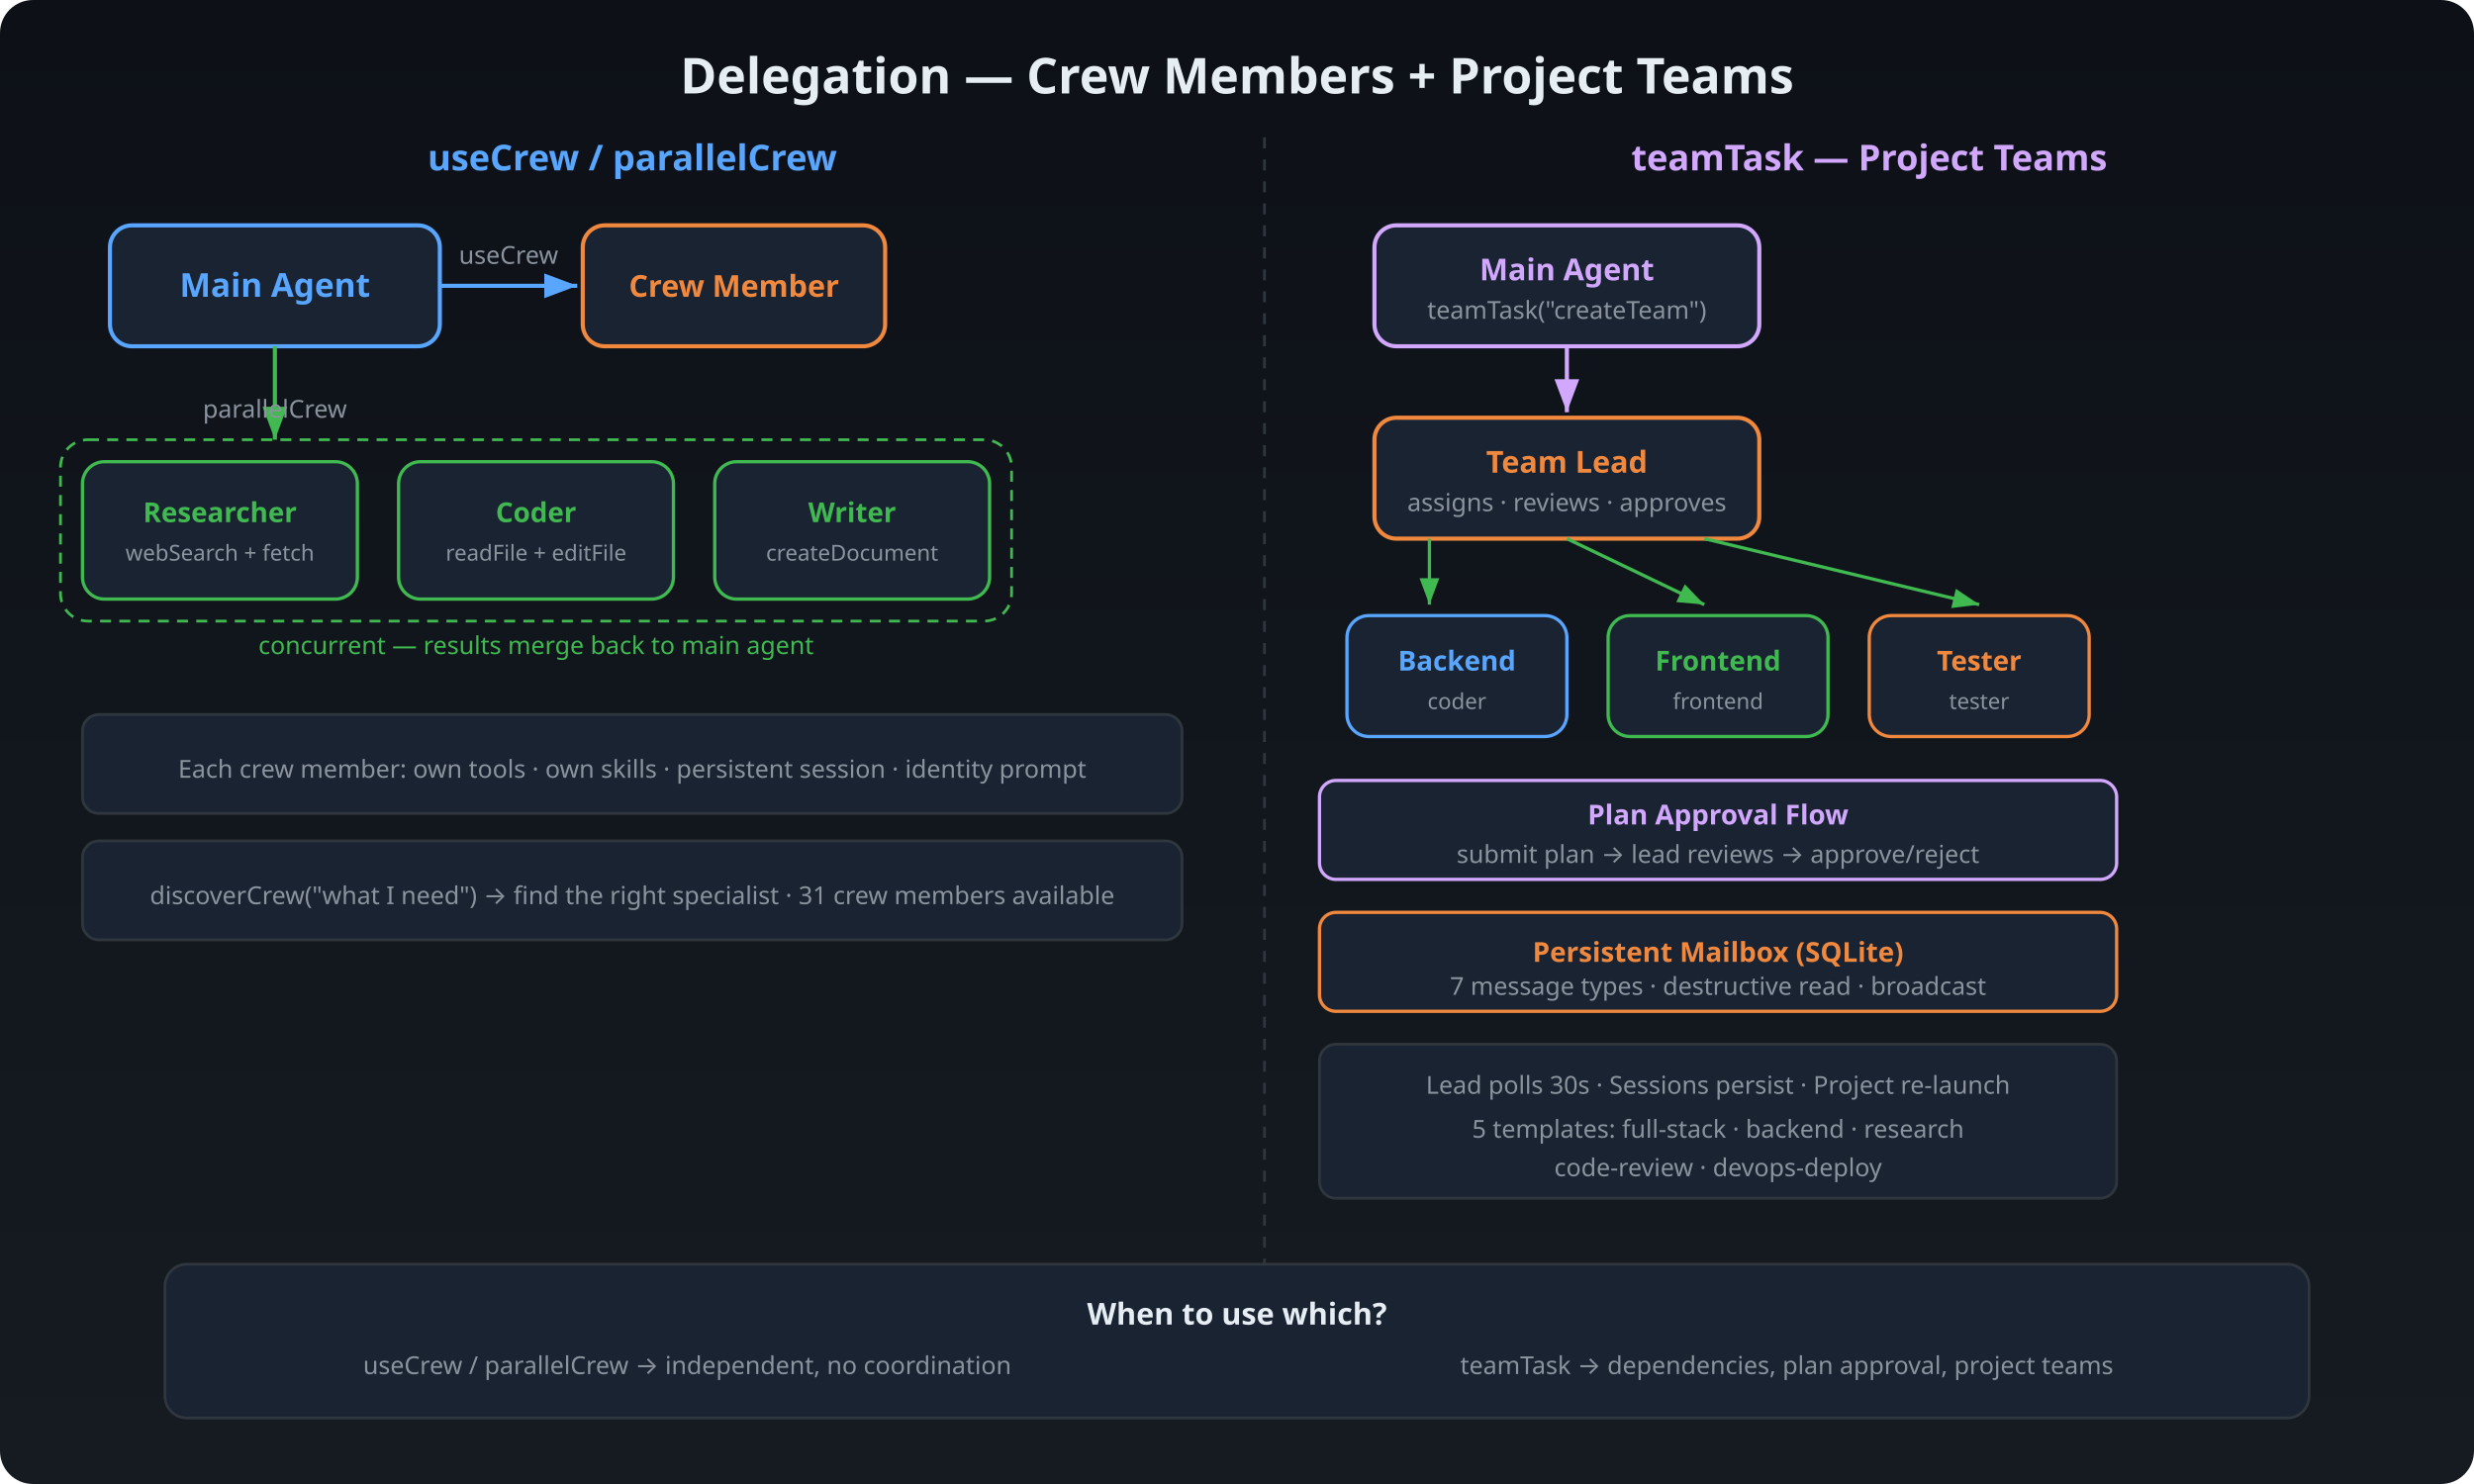
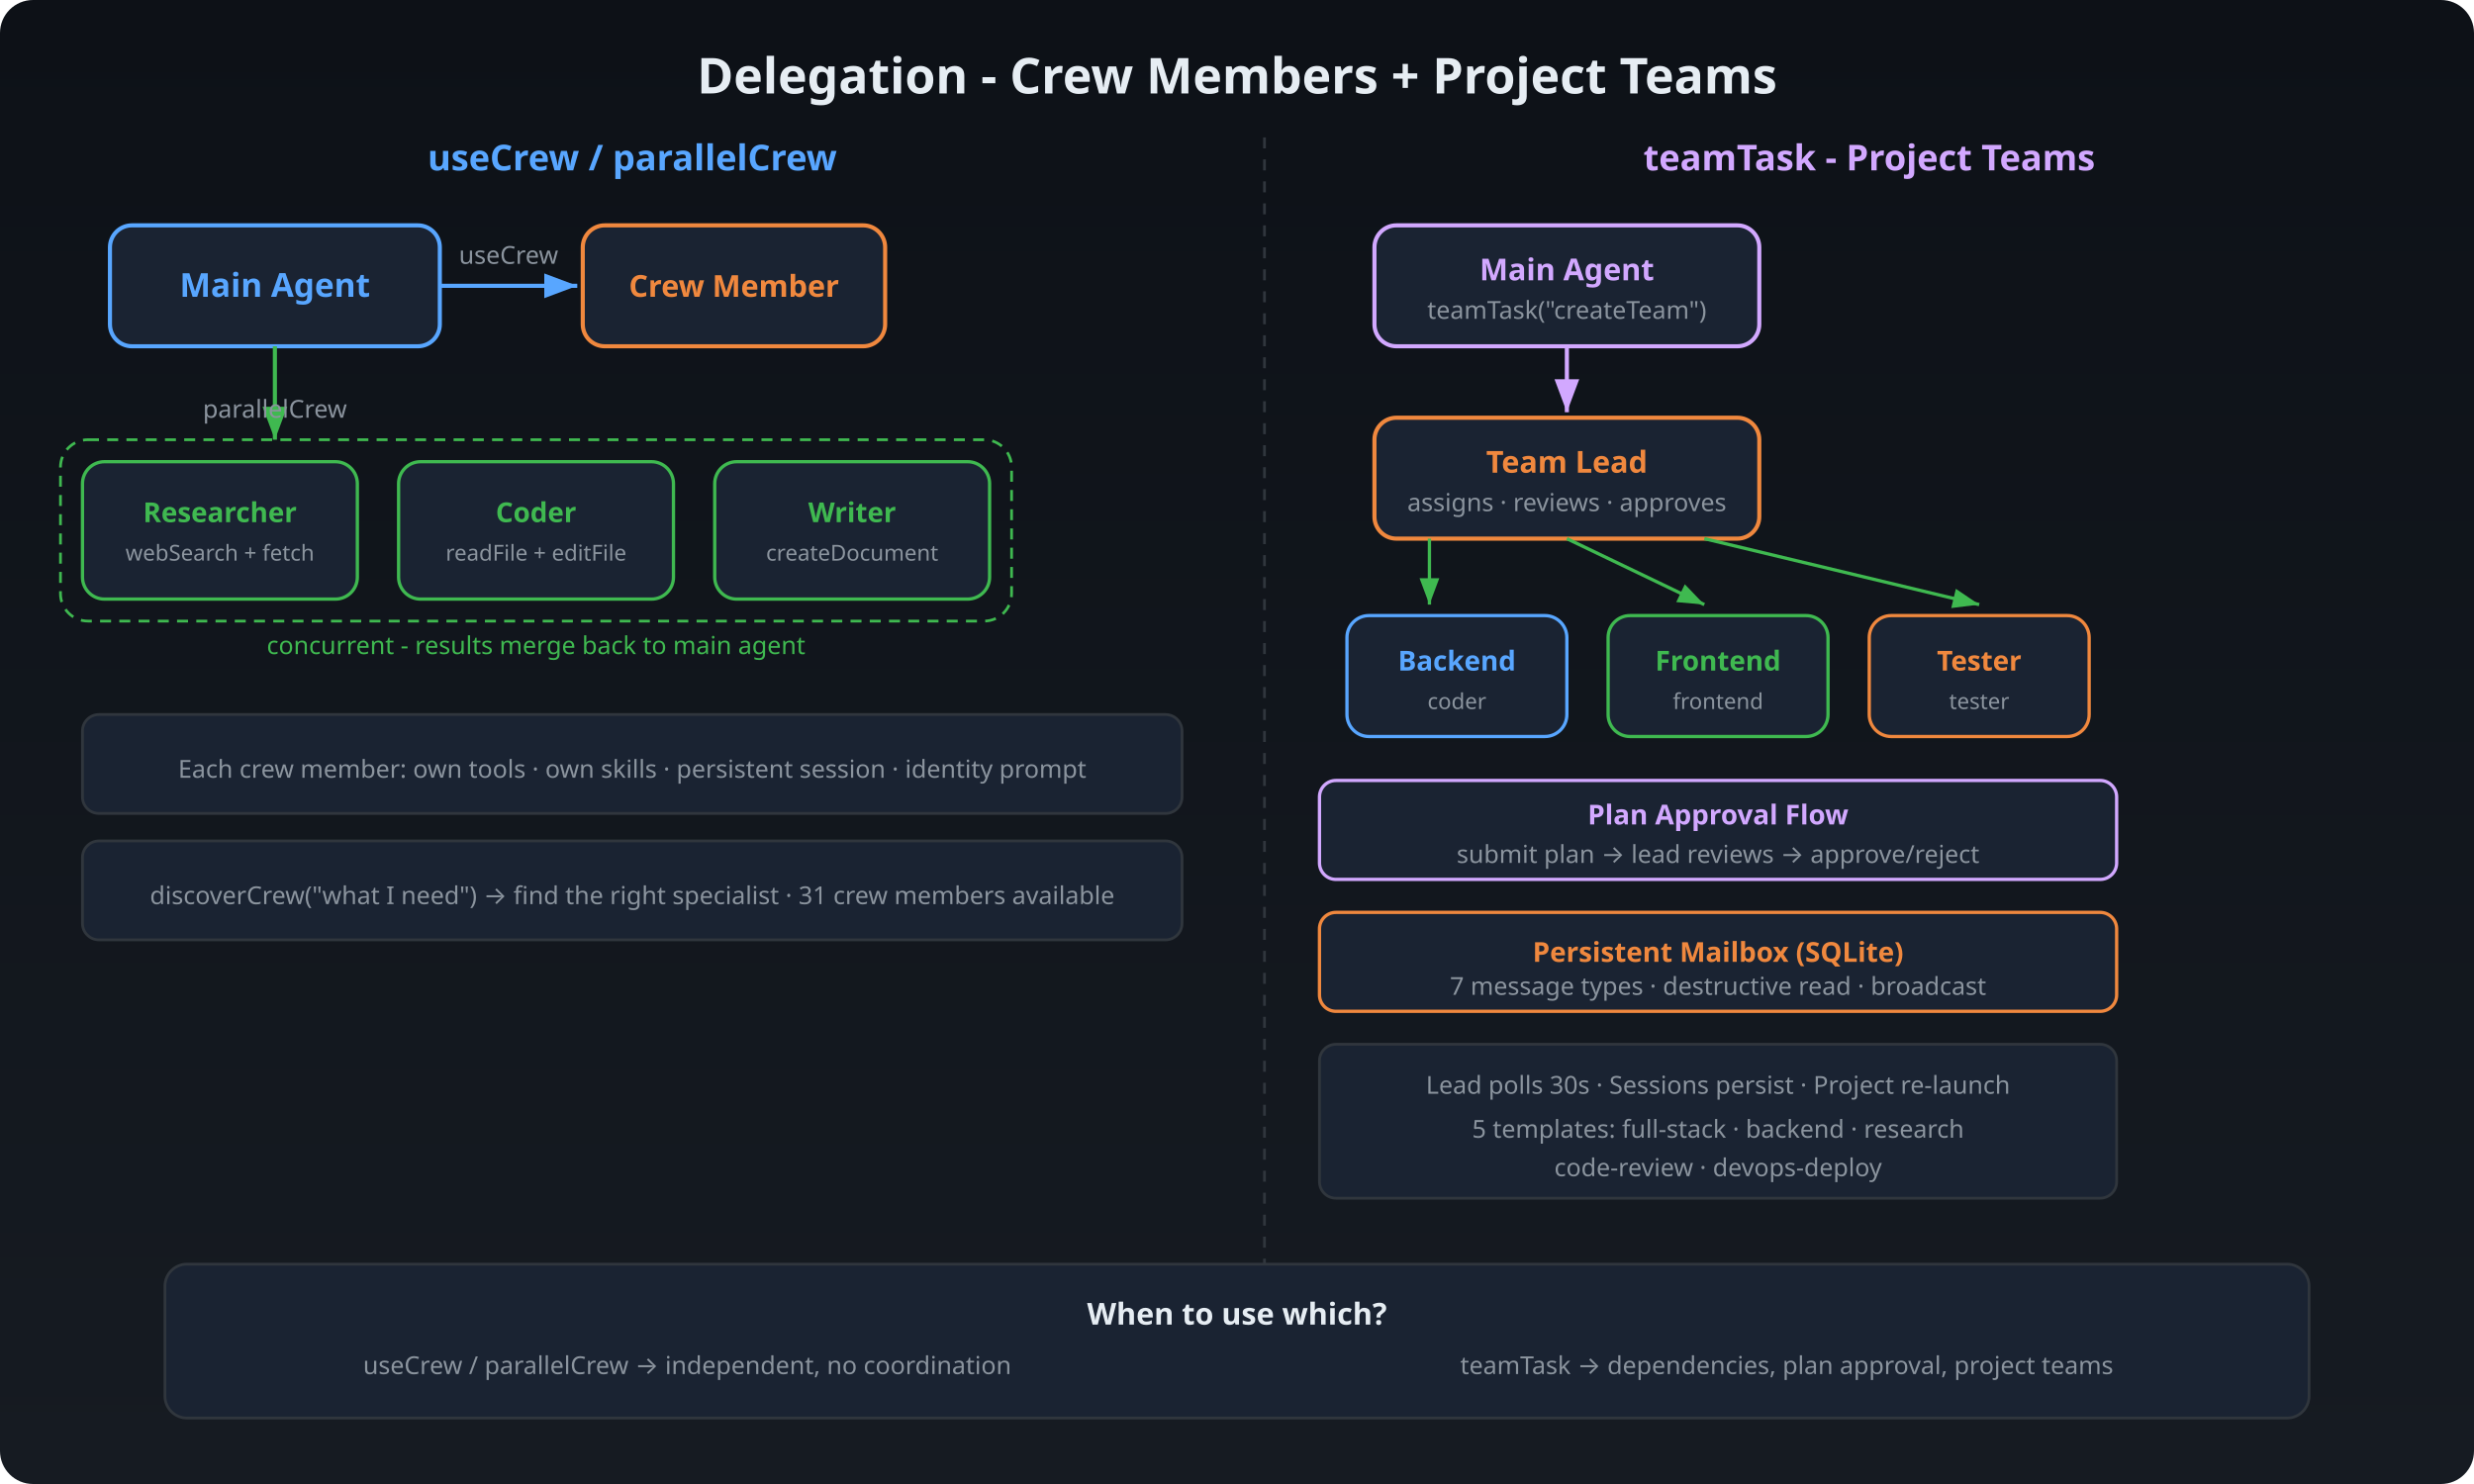
<svg xmlns="http://www.w3.org/2000/svg" viewBox="0 0 900 540" font-family="'Segoe UI', system-ui, -apple-system, sans-serif">
  <defs>
    <linearGradient id="bg" x1="0" y1="0" x2="0" y2="1">
      <stop offset="0%" stop-color="#0d1117" />
      <stop offset="100%" stop-color="#161b22" />
    </linearGradient>
    <marker id="arr" markerWidth="8" markerHeight="6" refX="8" refY="3" orient="auto">
      <path d="M0,0 L8,3 L0,6" fill="#58a6ff" />
    </marker>
    <marker id="arrO" markerWidth="8" markerHeight="6" refX="8" refY="3" orient="auto">
      <path d="M0,0 L8,3 L0,6" fill="#f0883e" />
    </marker>
    <marker id="arrG" markerWidth="8" markerHeight="6" refX="8" refY="3" orient="auto">
      <path d="M0,0 L8,3 L0,6" fill="#3fb950" />
    </marker>
    <marker id="arrP" markerWidth="8" markerHeight="6" refX="8" refY="3" orient="auto">
      <path d="M0,0 L8,3 L0,6" fill="#d2a8ff" />
    </marker>
  </defs>
  <rect width="900" height="540" fill="url(#bg)" rx="12" />
-   <text x="450" y="34" text-anchor="middle" fill="#e6edf3" font-size="18" font-weight="700">Delegation — Crew Members + Project Teams</text>
+   <text x="450" y="34" text-anchor="middle" fill="#e6edf3" font-size="18" font-weight="700">Delegation - Crew Members + Project Teams</text>
  <text x="230" y="62" text-anchor="middle" fill="#58a6ff" font-size="13" font-weight="700">useCrew / parallelCrew</text>
-   <text x="680" y="62" text-anchor="middle" fill="#d2a8ff" font-size="13" font-weight="700">teamTask — Project Teams</text>
+   <text x="680" y="62" text-anchor="middle" fill="#d2a8ff" font-size="13" font-weight="700">teamTask - Project Teams</text>
  <line x1="460" y1="50" x2="460" y2="510" stroke="#30363d" stroke-width="1" stroke-dasharray="4,4" />
  <rect x="40" y="82" width="120" height="44" rx="8" fill="#1a2332" stroke="#58a6ff" stroke-width="1.5" />
  <text x="100" y="108" text-anchor="middle" fill="#58a6ff" font-size="12" font-weight="600">Main Agent</text>
  <line x1="160" y1="104" x2="210" y2="104" stroke="#58a6ff" stroke-width="1.5" marker-end="url(#arr)" />
  <text x="185" y="96" text-anchor="middle" fill="#8b949e" font-size="9">useCrew</text>
  <rect x="212" y="82" width="110" height="44" rx="8" fill="#1a2332" stroke="#f0883e" stroke-width="1.5" />
  <text x="267" y="108" text-anchor="middle" fill="#f0883e" font-size="11" font-weight="600">Crew Member</text>
  <line x1="100" y1="126" x2="100" y2="160" stroke="#3fb950" stroke-width="1.5" marker-end="url(#arrG)" />
  <text x="100" y="152" text-anchor="middle" fill="#8b949e" font-size="9">parallelCrew</text>
  <rect x="30" y="168" width="100" height="50" rx="8" fill="#1a2332" stroke="#3fb950" stroke-width="1.2" />
  <text x="80" y="190" text-anchor="middle" fill="#3fb950" font-size="10" font-weight="600">Researcher</text>
  <text x="80" y="204" text-anchor="middle" fill="#8b949e" font-size="8">webSearch + fetch</text>
  <rect x="145" y="168" width="100" height="50" rx="8" fill="#1a2332" stroke="#3fb950" stroke-width="1.2" />
  <text x="195" y="190" text-anchor="middle" fill="#3fb950" font-size="10" font-weight="600">Coder</text>
  <text x="195" y="204" text-anchor="middle" fill="#8b949e" font-size="8">readFile + editFile</text>
  <rect x="260" y="168" width="100" height="50" rx="8" fill="#1a2332" stroke="#3fb950" stroke-width="1.2" />
  <text x="310" y="190" text-anchor="middle" fill="#3fb950" font-size="10" font-weight="600">Writer</text>
  <text x="310" y="204" text-anchor="middle" fill="#8b949e" font-size="8">createDocument</text>
  <rect x="22" y="160" width="346" height="66" rx="10" fill="none" stroke="#3fb950" stroke-width="1" stroke-dasharray="4,3" />
-   <text x="195" y="238" text-anchor="middle" fill="#3fb950" font-size="9">concurrent — results merge back to main agent</text>
+   <text x="195" y="238" text-anchor="middle" fill="#3fb950" font-size="9">concurrent - results merge back to main agent</text>
  <rect x="30" y="260" width="400" height="36" rx="6" fill="#1a2332" stroke="#30363d" stroke-width="1" />
  <text x="230" y="283" text-anchor="middle" fill="#8b949e" font-size="9">Each crew member: own tools · own skills · persistent session · identity prompt</text>
  <rect x="30" y="306" width="400" height="36" rx="6" fill="#1a2332" stroke="#30363d" stroke-width="1" />
  <text x="230" y="329" text-anchor="middle" fill="#8b949e" font-size="9">discoverCrew("what I need") → find the right specialist · 31 crew members available</text>
  <rect x="500" y="82" width="140" height="44" rx="8" fill="#1a2332" stroke="#d2a8ff" stroke-width="1.5" />
  <text x="570" y="102" text-anchor="middle" fill="#d2a8ff" font-size="11" font-weight="600">Main Agent</text>
  <text x="570" y="116" text-anchor="middle" fill="#8b949e" font-size="9">teamTask("createTeam")</text>
  <line x1="570" y1="126" x2="570" y2="150" stroke="#d2a8ff" stroke-width="1.5" marker-end="url(#arrP)" />
  <rect x="500" y="152" width="140" height="44" rx="8" fill="#1a2332" stroke="#f0883e" stroke-width="1.5" />
  <text x="570" y="172" text-anchor="middle" fill="#f0883e" font-size="11" font-weight="700">Team Lead</text>
  <text x="570" y="186" text-anchor="middle" fill="#8b949e" font-size="9">assigns · reviews · approves</text>
  <line x1="520" y1="196" x2="520" y2="220" stroke="#3fb950" stroke-width="1.2" marker-end="url(#arrG)" />
  <line x1="570" y1="196" x2="620" y2="220" stroke="#3fb950" stroke-width="1.2" marker-end="url(#arrG)" />
  <line x1="620" y1="196" x2="720" y2="220" stroke="#3fb950" stroke-width="1.2" marker-end="url(#arrG)" />
  <rect x="490" y="224" width="80" height="44" rx="8" fill="#1a2332" stroke="#58a6ff" stroke-width="1.2" />
  <text x="530" y="244" text-anchor="middle" fill="#58a6ff" font-size="10" font-weight="600">Backend</text>
  <text x="530" y="258" text-anchor="middle" fill="#8b949e" font-size="8">coder</text>
  <rect x="585" y="224" width="80" height="44" rx="8" fill="#1a2332" stroke="#3fb950" stroke-width="1.2" />
  <text x="625" y="244" text-anchor="middle" fill="#3fb950" font-size="10" font-weight="600">Frontend</text>
  <text x="625" y="258" text-anchor="middle" fill="#8b949e" font-size="8">frontend</text>
  <rect x="680" y="224" width="80" height="44" rx="8" fill="#1a2332" stroke="#f0883e" stroke-width="1.2" />
  <text x="720" y="244" text-anchor="middle" fill="#f0883e" font-size="10" font-weight="600">Tester</text>
  <text x="720" y="258" text-anchor="middle" fill="#8b949e" font-size="8">tester</text>
  <rect x="480" y="284" width="290" height="36" rx="6" fill="#1a2332" stroke="#d2a8ff" stroke-width="1.2" />
  <text x="625" y="300" text-anchor="middle" fill="#d2a8ff" font-size="10" font-weight="600">Plan Approval Flow</text>
  <text x="625" y="314" text-anchor="middle" fill="#8b949e" font-size="9">submit plan → lead reviews → approve/reject</text>
  <rect x="480" y="332" width="290" height="36" rx="6" fill="#1a2332" stroke="#f0883e" stroke-width="1.2" />
  <text x="625" y="350" text-anchor="middle" fill="#f0883e" font-size="10" font-weight="600">Persistent Mailbox (SQLite)</text>
  <text x="625" y="362" text-anchor="middle" fill="#8b949e" font-size="9">7 message types · destructive read · broadcast</text>
  <rect x="480" y="380" width="290" height="56" rx="6" fill="#1a2332" stroke="#30363d" stroke-width="1" />
  <text x="625" y="398" text-anchor="middle" fill="#8b949e" font-size="9">Lead polls 30s · Sessions persist · Project re-launch</text>
  <text x="625" y="414" text-anchor="middle" fill="#8b949e" font-size="9">5 templates: full-stack · backend · research</text>
  <text x="625" y="428" text-anchor="middle" fill="#8b949e" font-size="9">code-review · devops-deploy</text>
  <rect x="60" y="460" width="780" height="56" rx="8" fill="#1a2332" stroke="#30363d" stroke-width="1" />
  <text x="450" y="482" text-anchor="middle" fill="#e6edf3" font-size="11" font-weight="600">When to use which?</text>
  <text x="250" y="500" text-anchor="middle" fill="#8b949e" font-size="9">useCrew / parallelCrew → independent, no coordination</text>
  <text x="650" y="500" text-anchor="middle" fill="#8b949e" font-size="9">teamTask → dependencies, plan approval, project teams</text>
</svg>
